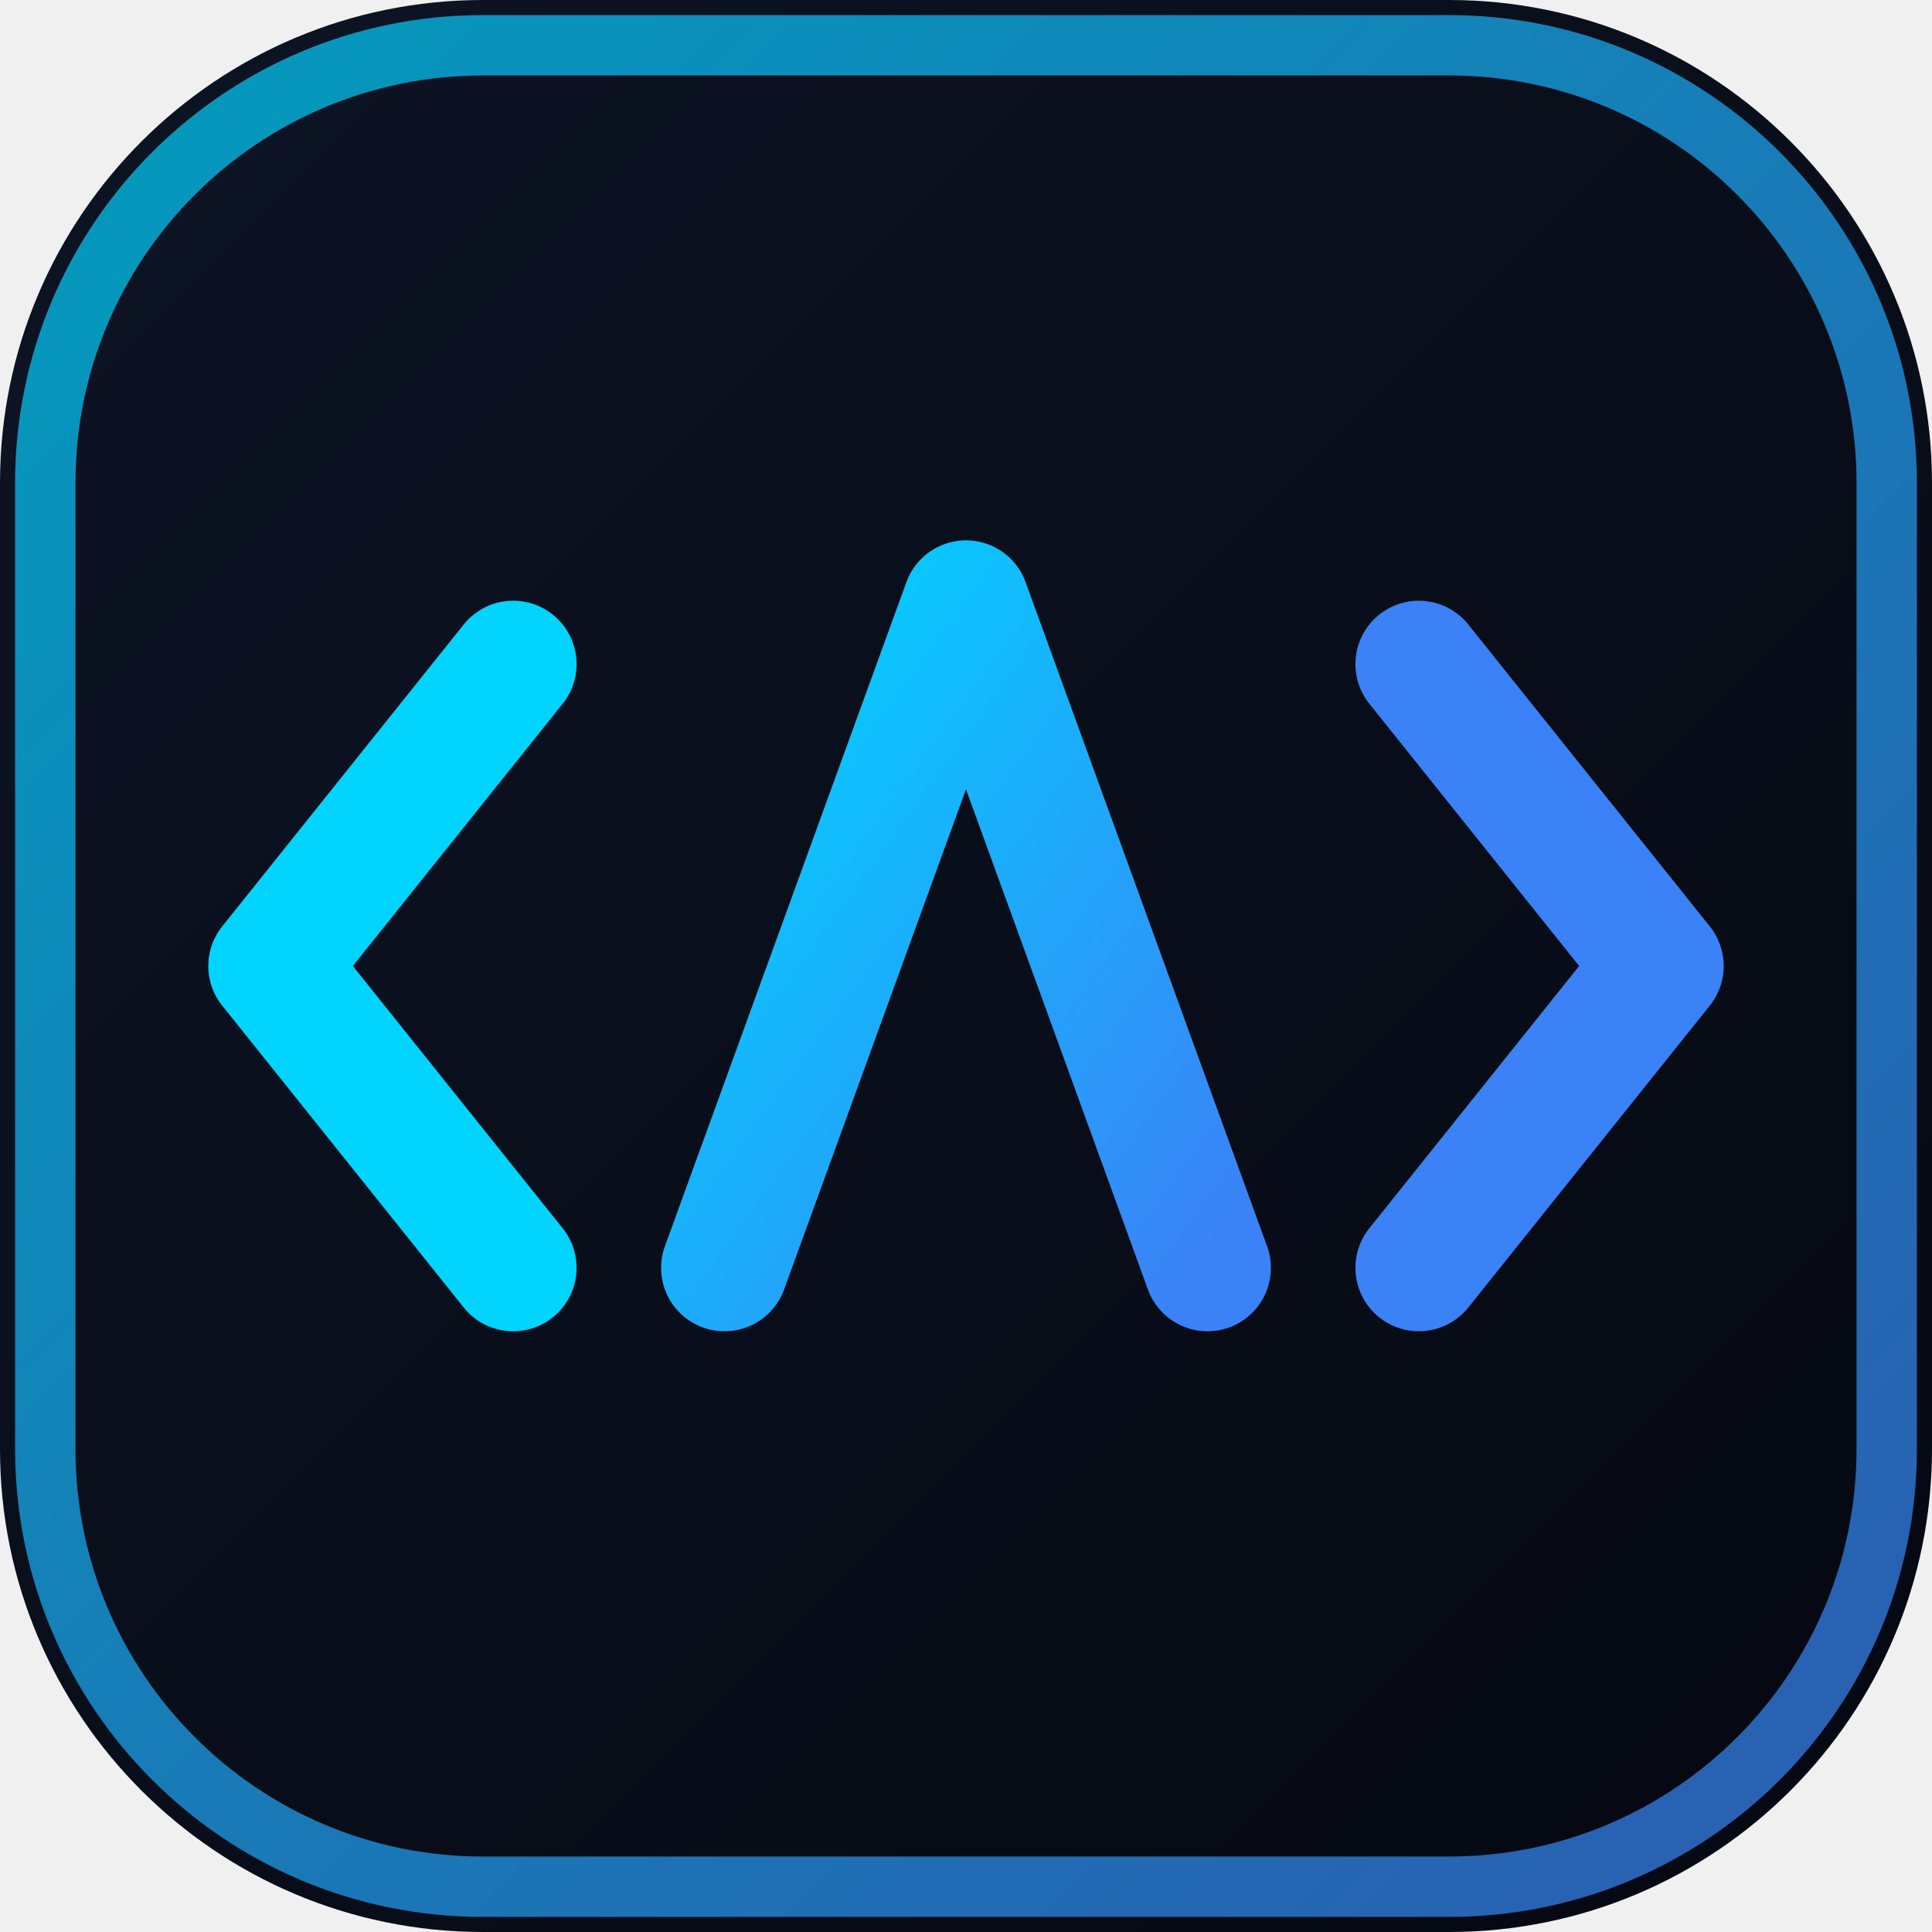
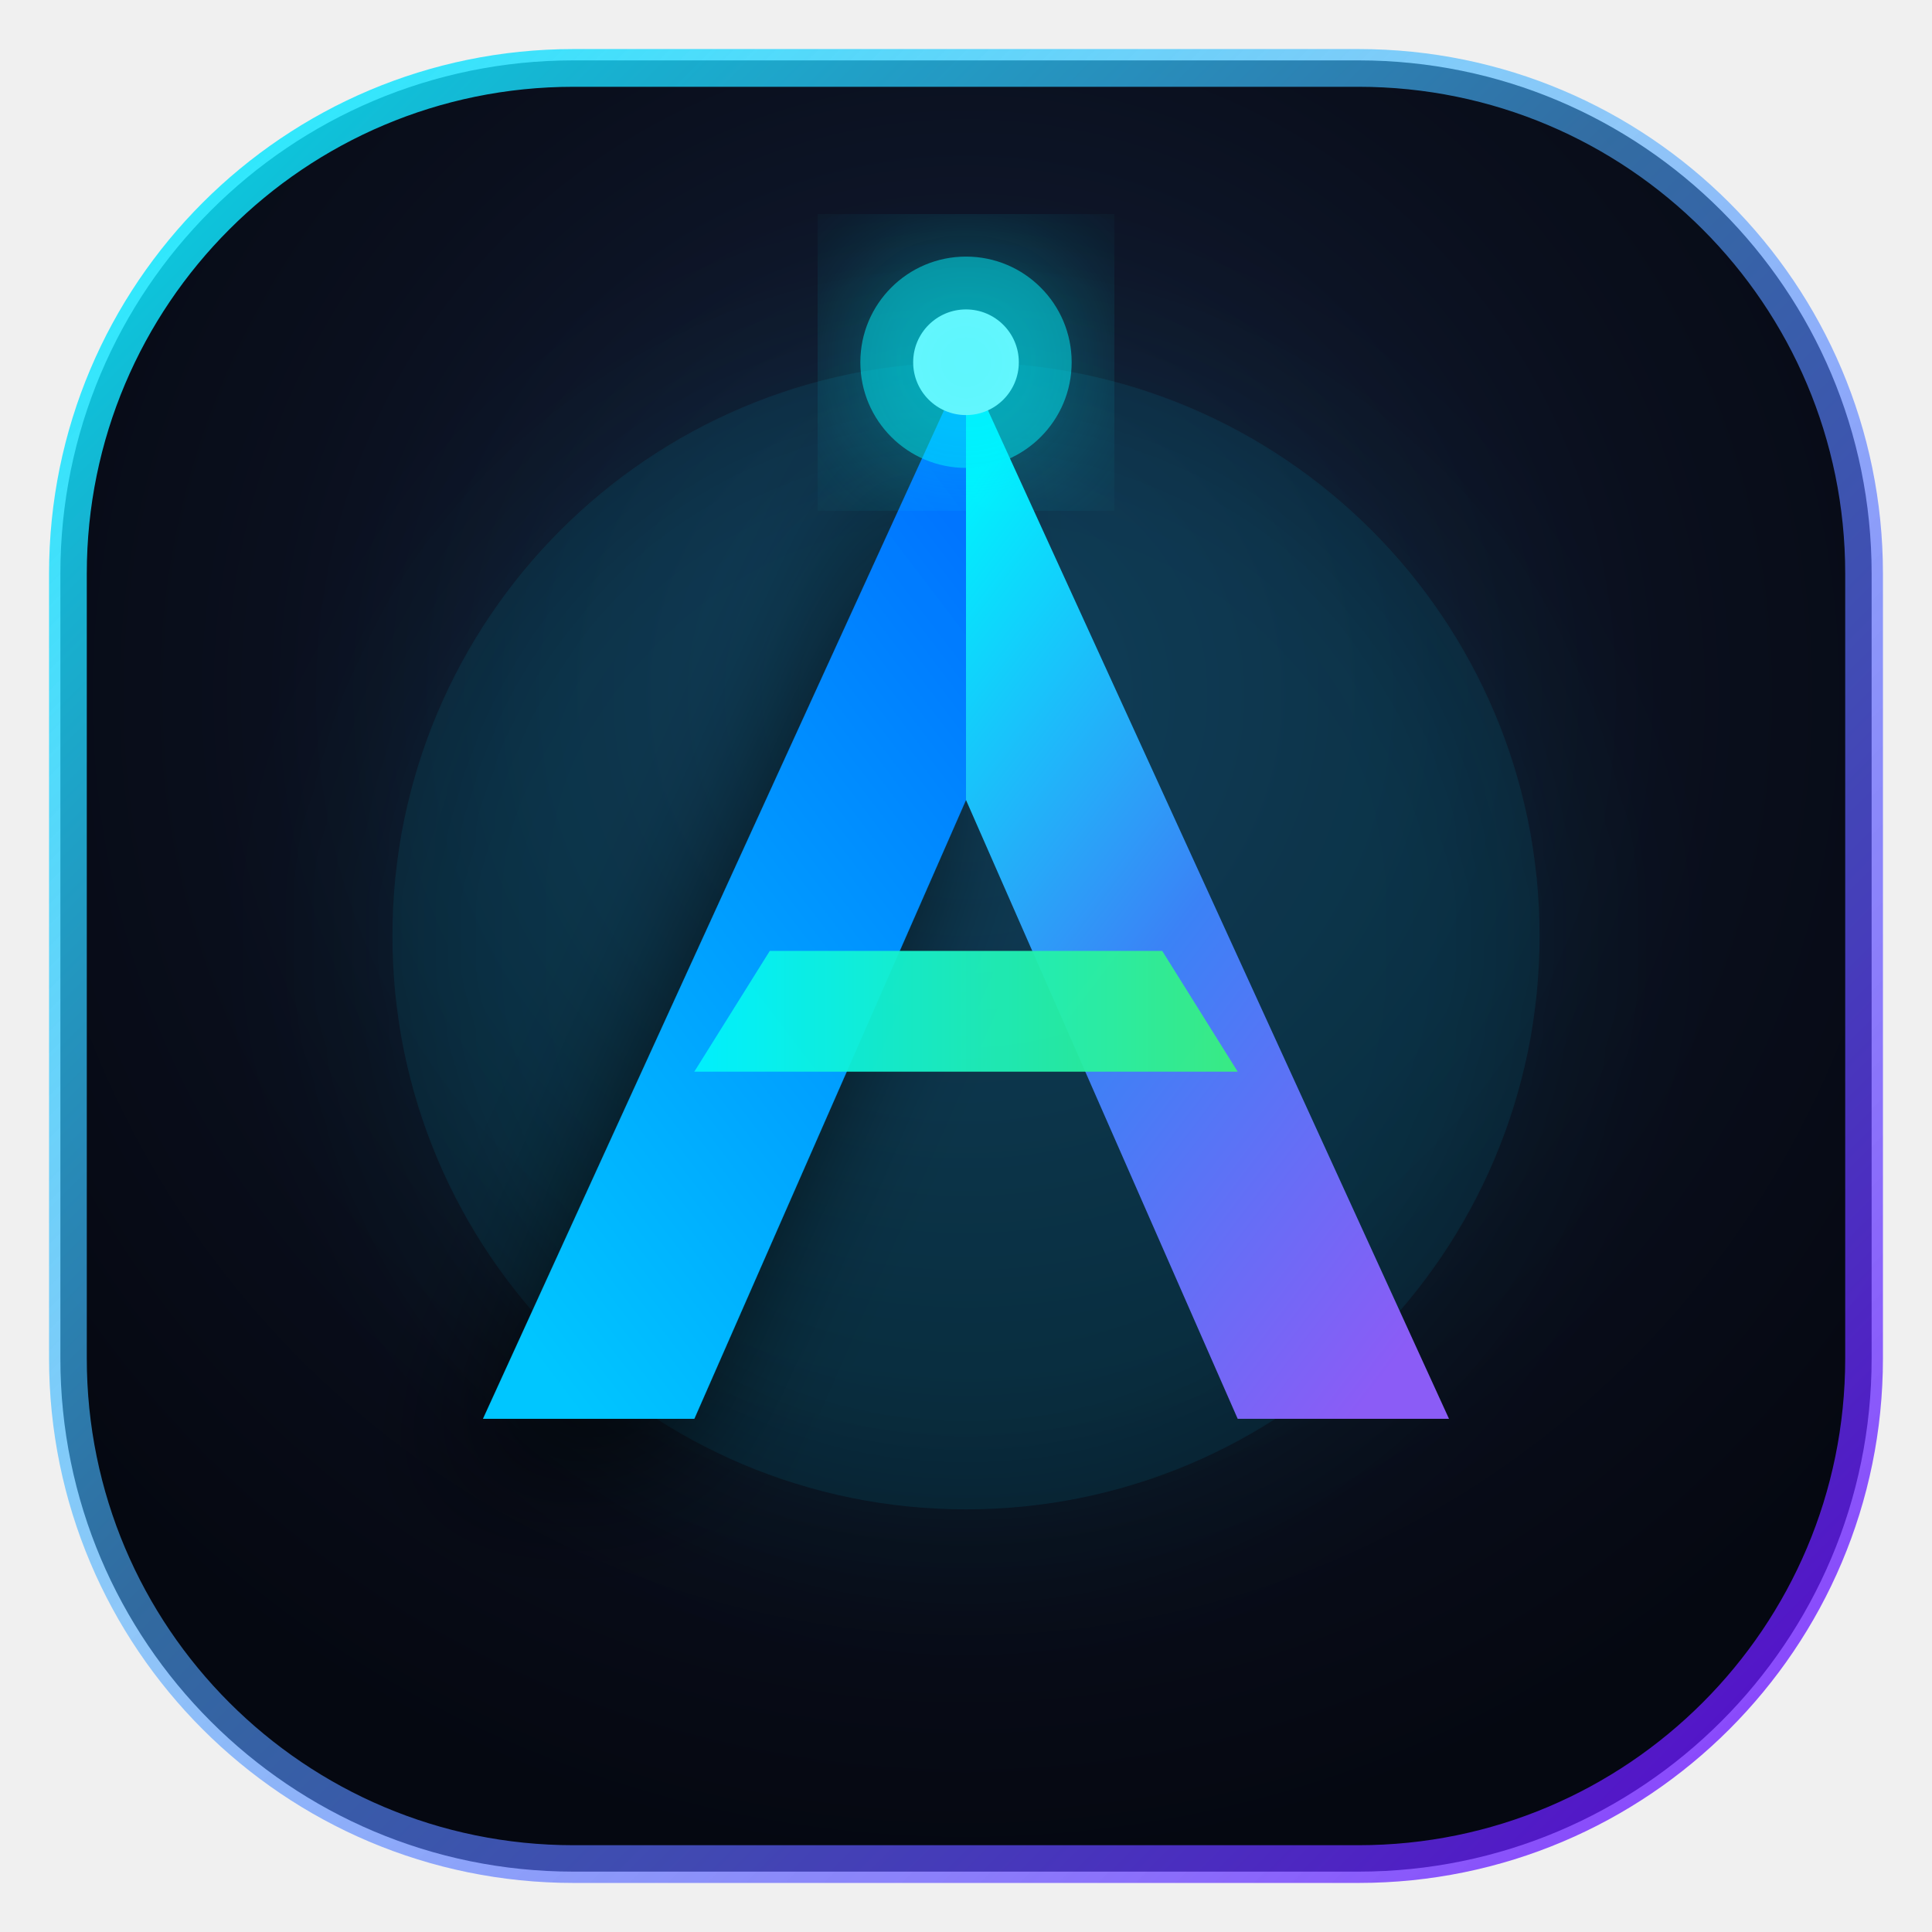
- <svg xmlns="http://www.w3.org/2000/svg" viewBox="0 0 64 64" fill="none">
+ <svg xmlns="http://www.w3.org/2000/svg" viewBox="0 0 128 128" fill="none">
  <defs>
-     <linearGradient id="favGrad" x1="0%" y1="0%" x2="100%" y2="100%">
-       <stop offset="0%" stop-color="#00d4ff" />
-       <stop offset="100%" stop-color="#3b82f6" />
+     <radialGradient id="bgGlow" cx="50%" cy="35%" r="65%">
+       <stop offset="0%" stop-color="#14223d" />
+       <stop offset="60%" stop-color="#0a0f1d" />
+       <stop offset="100%" stop-color="#050811" />
+     </radialGradient>
+     <linearGradient id="borderGrad" x1="0%" y1="0%" x2="100%" y2="100%">
+       <stop offset="0%" stop-color="#00f2fe" stop-opacity="0.9" />
+       <stop offset="45%" stop-color="#4facfe" stop-opacity="0.6" />
+       <stop offset="100%" stop-color="#7000ff" stop-opacity="0.8" />
    </linearGradient>
-     <linearGradient id="bgGrad" x1="0%" y1="0%" x2="100%" y2="100%">
-       <stop offset="0%" stop-color="#0d1424" />
-       <stop offset="100%" stop-color="#050811" />
+     <linearGradient id="leftFacet" x1="20%" y1="100%" x2="80%" y2="0%">
+       <stop offset="0%" stop-color="#00c6ff" />
+       <stop offset="100%" stop-color="#0072ff" />
    </linearGradient>
+     <linearGradient id="rightFacet" x1="20%" y1="0%" x2="80%" y2="100%">
+       <stop offset="0%" stop-color="#00f2fe" />
+       <stop offset="50%" stop-color="#3b82f6" />
+       <stop offset="100%" stop-color="#8b5cf6" />
+     </linearGradient>
+     <linearGradient id="gemGrad" x1="0%" y1="50%" x2="100%" y2="50%">
+       <stop offset="0%" stop-color="#00f2fe" />
+       <stop offset="100%" stop-color="#38ef7d" />
+     </linearGradient>
+     <filter id="shadowLeft" x="-30%" y="-30%" width="160%" height="160%">
+       <feDropShadow dx="-2" dy="4" stdDeviation="4" flood-color="#000" flood-opacity="0.6" />
+     </filter>
+     <filter id="glowAmbient" x="-20%" y="-20%" width="140%" height="140%">
+       <feGaussianBlur stdDeviation="6" result="blur" />
+       <feComposite in="SourceGraphic" in2="blur" operator="over" />
+     </filter>
  </defs>
-   <rect width="64" height="64" rx="16" fill="url(#bgGrad)" />
-   <rect x="1.5" y="1.5" width="61" height="61" rx="14.5" stroke="url(#favGrad)" stroke-width="2" stroke-opacity="0.7" />
-   <path d="M17 22L9 32L17 42" stroke="#00d4ff" stroke-width="4.2" stroke-linecap="round" stroke-linejoin="round" />
-   <path d="M24 42L32 20L40 42" stroke="url(#favGrad)" stroke-width="4.2" stroke-linecap="round" stroke-linejoin="round" />
-   <path d="M27.5 34.5H36.5" stroke="url(#favGrad)" stroke-width="3.8" stroke-linecap="round" />
-   <path d="M47 22L55 32L47 42" stroke="#3b82f6" stroke-width="4.2" stroke-linecap="round" stroke-linejoin="round" />
+   <rect x="4" y="4" width="120" height="120" rx="34" fill="url(#bgGlow)" />
+   <rect x="4.5" y="4.5" width="119" height="119" rx="33.5" stroke="url(#borderGrad)" stroke-width="2.5" />
+   <circle cx="64" cy="62" r="38" fill="#00d4ff" fill-opacity="0.08" filter="url(#glowAmbient)" />
+   <g id="monogram-a">
+     <path d="M 64 24 L 32 94 L 46 94 L 64 53 L 64 24 Z" fill="url(#leftFacet)" filter="url(#shadowLeft)" />
+     <path d="M 64 24 L 64 53 L 82 94 L 96 94 L 64 24 Z" fill="url(#rightFacet)" />
+     <polygon points="46,71 82,71 77,63 51,63" fill="url(#gemGrad)" opacity="0.95" />
+     <circle cx="64" cy="24" r="3.5" fill="#ffffff" />
+     <circle cx="64" cy="24" r="7" fill="#00f2fe" fill-opacity="0.5" filter="url(#glowAmbient)" />
+   </g>
</svg>
